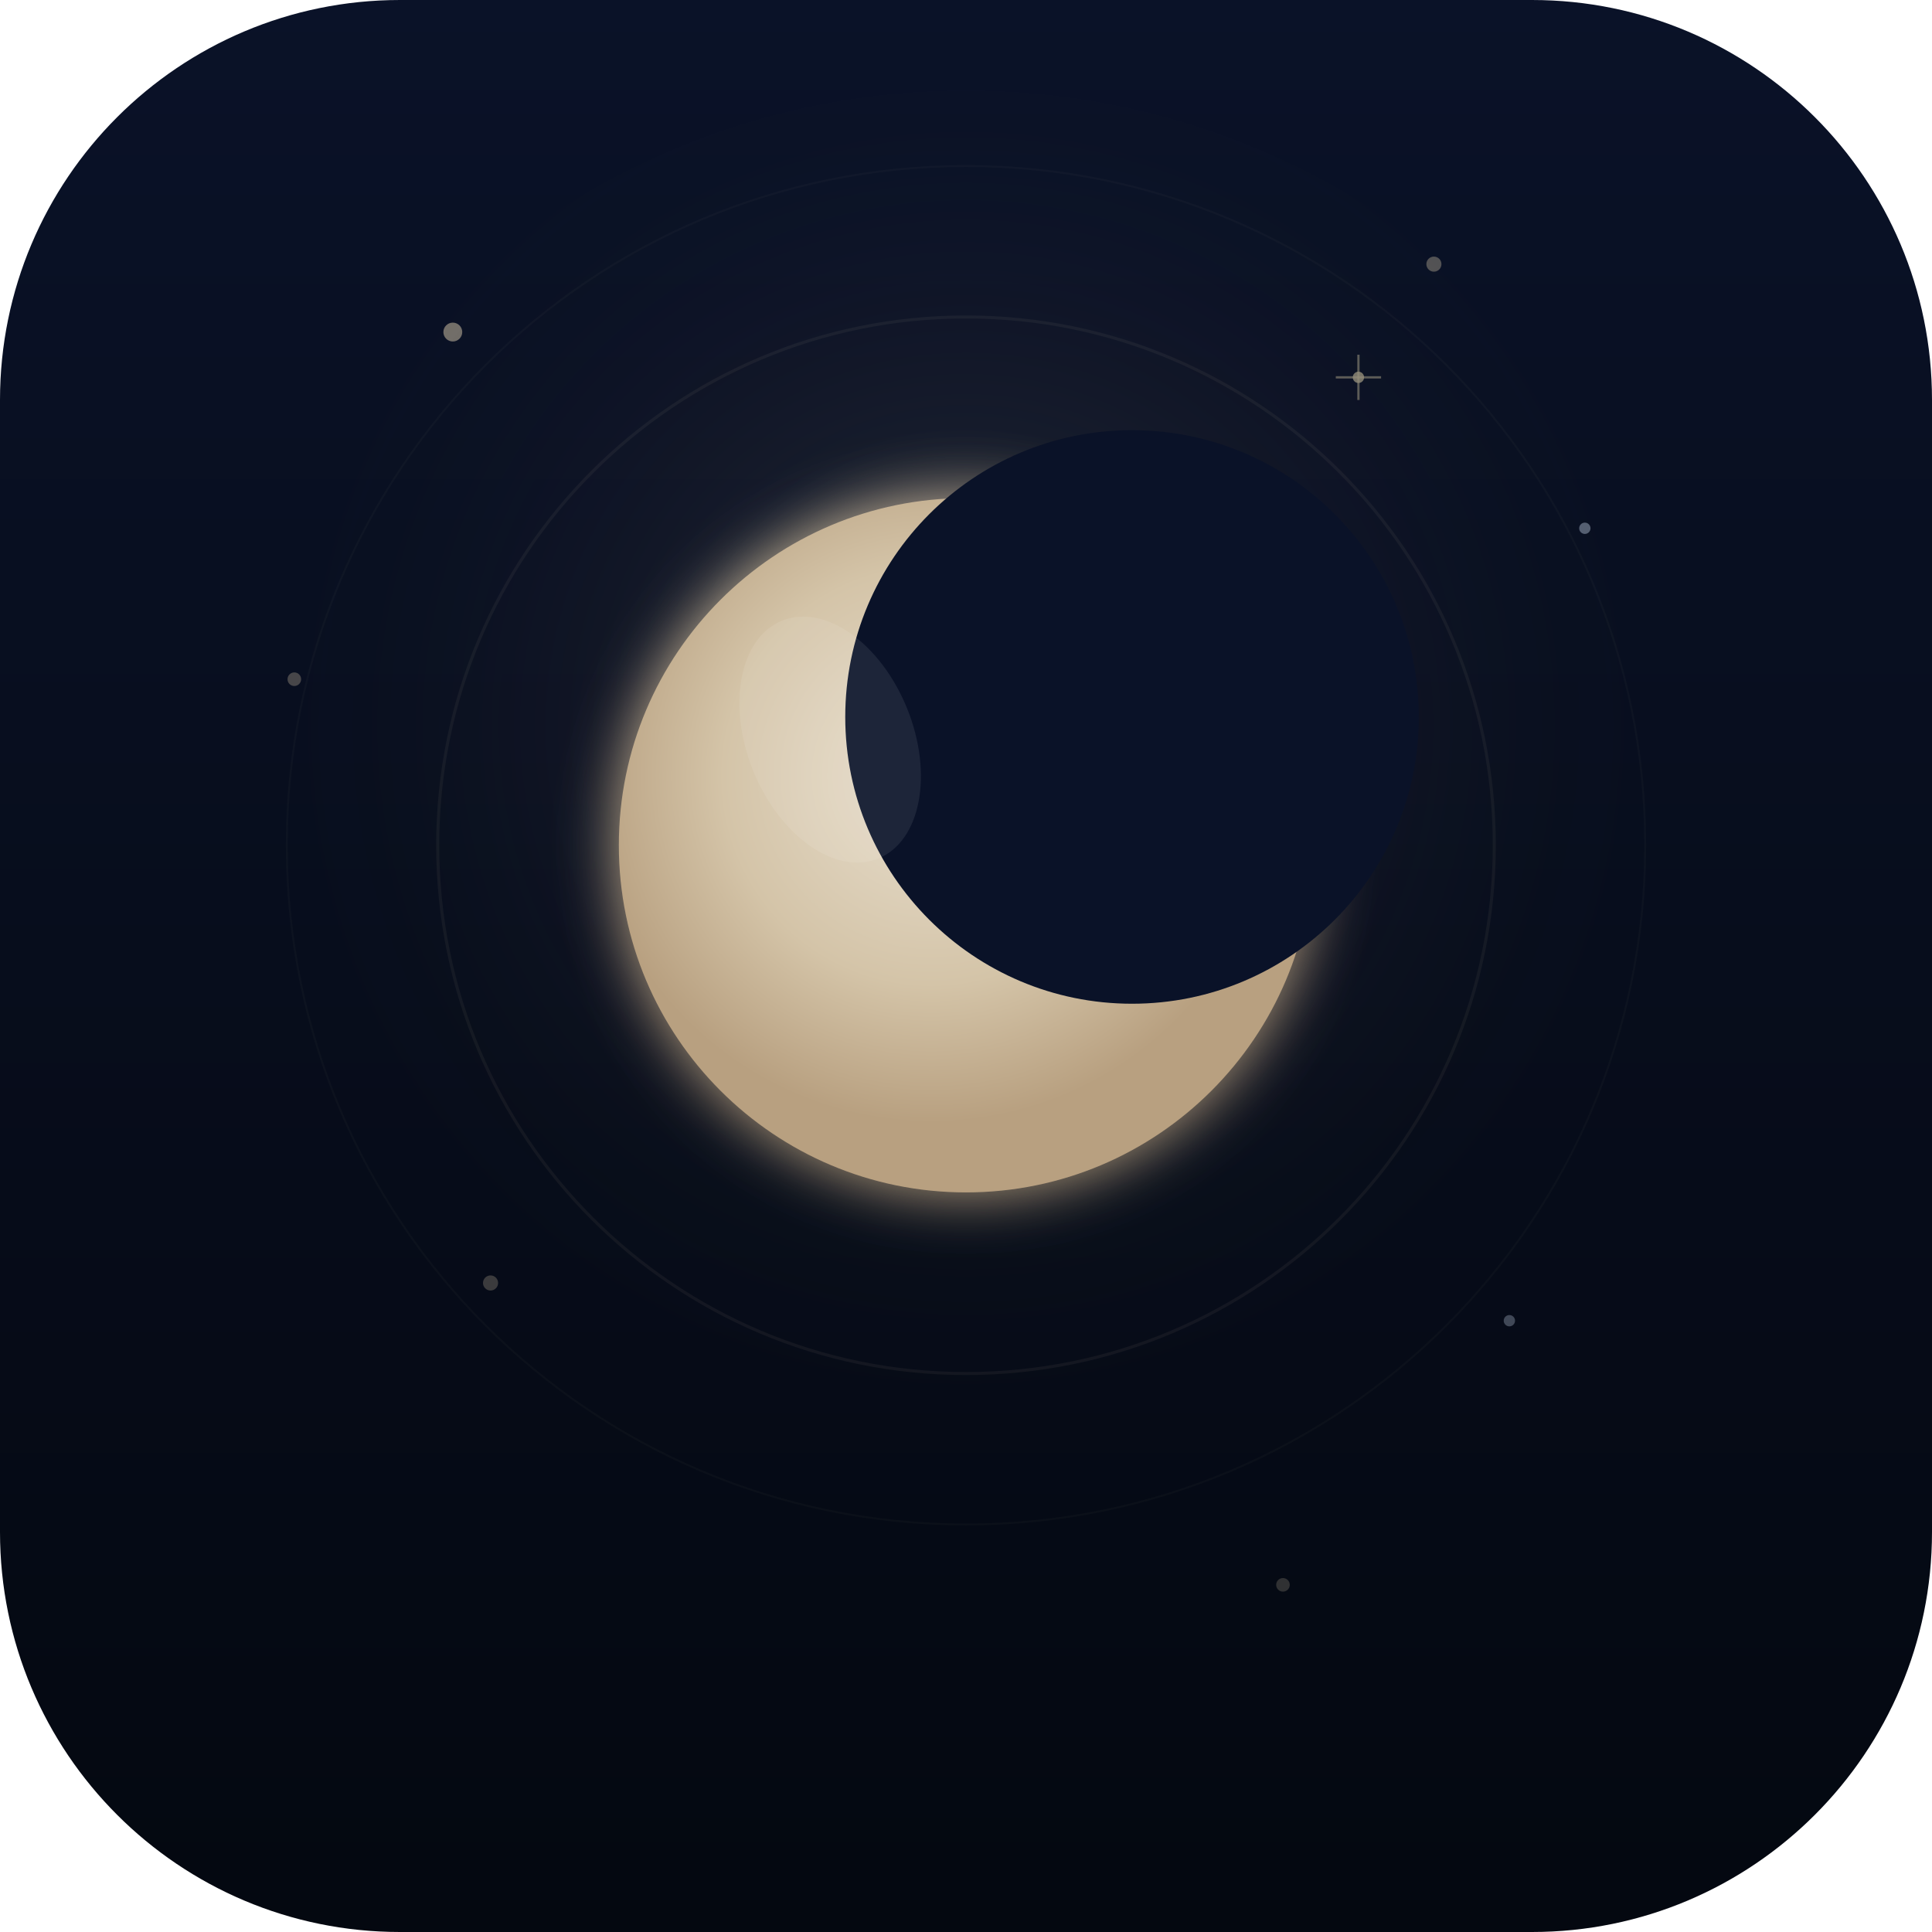
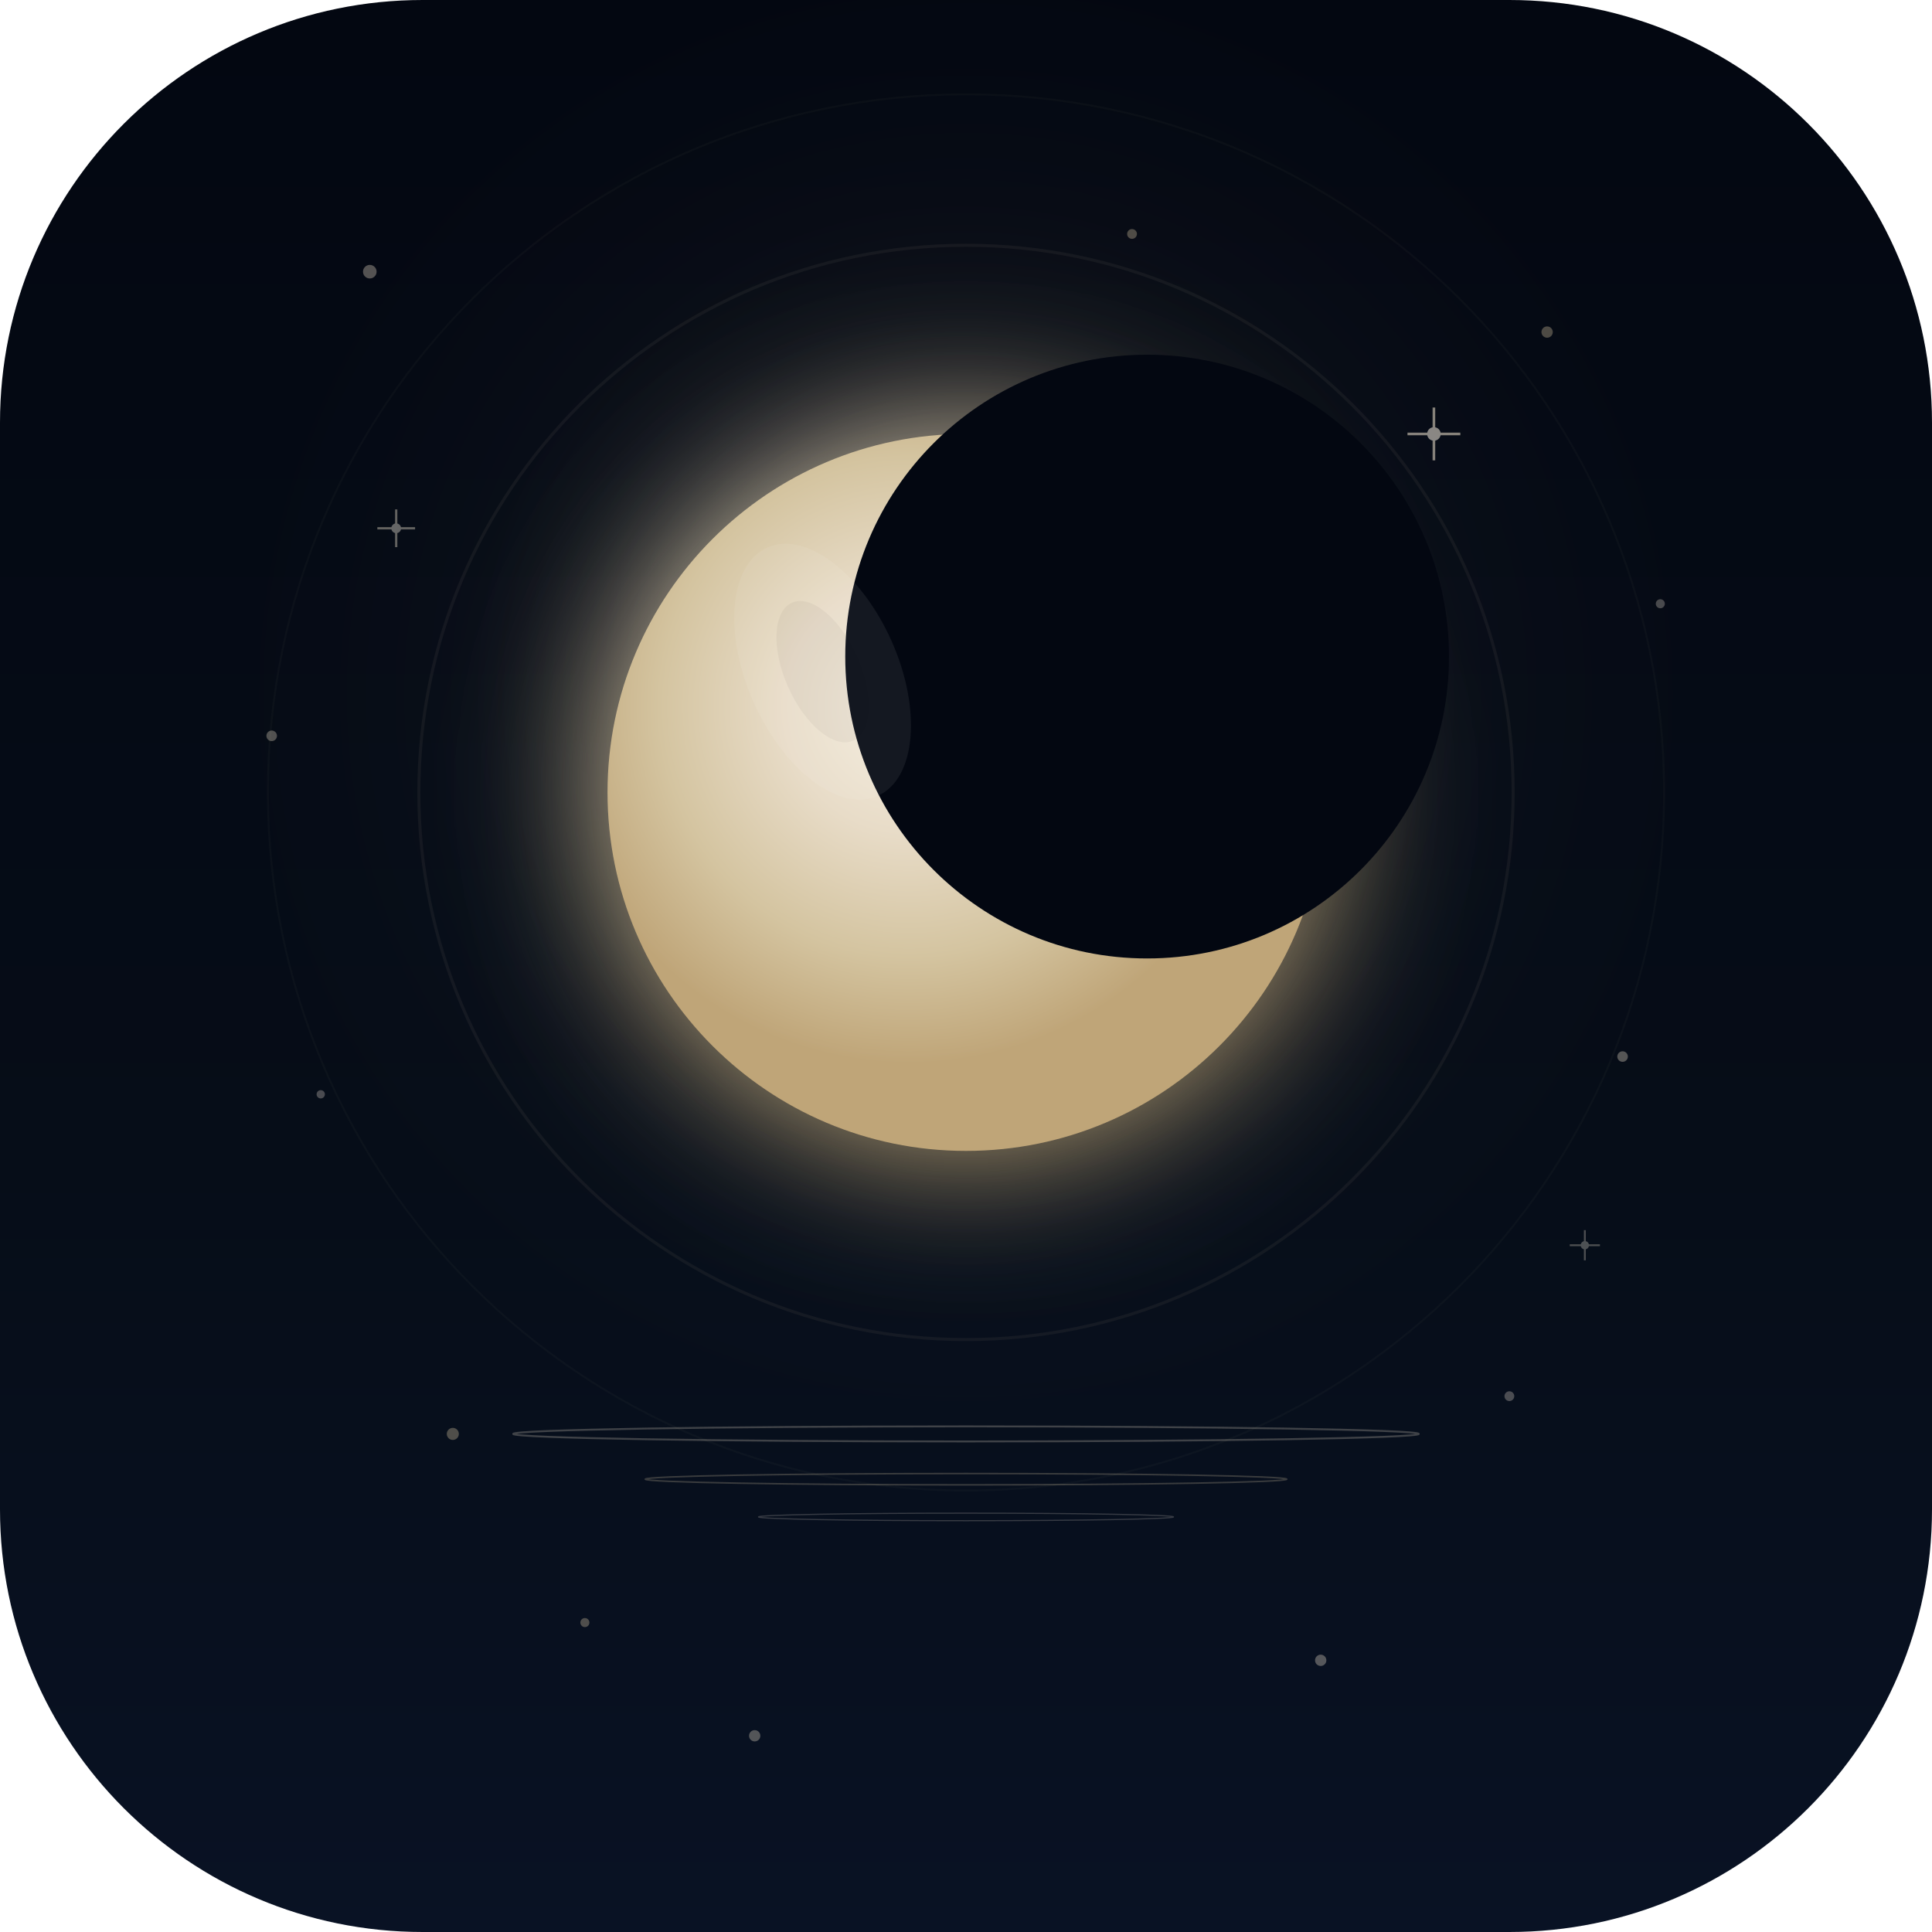
<svg xmlns="http://www.w3.org/2000/svg" viewBox="0 0 512 512">
  <defs>
-     <linearGradient id="sky" x1="0" y1="0" x2="0" y2="1">
-       <stop offset="0%" stop-color="#0A1228" />
-       <stop offset="100%" stop-color="#040810" />
+     <linearGradient id="bg" x1="0" y1="0" x2="0" y2="1">
+       <stop offset="0%" stop-color="#030711" />
+       <stop offset="60%" stop-color="#060D18" />
+       <stop offset="100%" stop-color="#091224" />
    </linearGradient>
-     <radialGradient id="moonGlow" cx="50%" cy="42%">
-       <stop offset="0%" stop-color="rgba(220,205,175,0.25)" />
-       <stop offset="40%" stop-color="rgba(220,205,175,0.06)" />
+     <radialGradient id="moonFace" cx="42%" cy="38%">
+       <stop offset="0%" stop-color="#F5EDDF" />
+       <stop offset="35%" stop-color="#E8DCC8" />
+       <stop offset="70%" stop-color="#D4C4A0" />
+       <stop offset="100%" stop-color="#BFA578" />
+     </radialGradient>
+     <radialGradient id="halo" cx="50%" cy="44%">
+       <stop offset="0%" stop-color="rgba(220,205,170,0.18)" />
+       <stop offset="30%" stop-color="rgba(220,205,170,0.08)" />
+       <stop offset="60%" stop-color="rgba(220,205,170,0.02)" />
      <stop offset="100%" stop-color="transparent" />
    </radialGradient>
-     <radialGradient id="moonBody" cx="45%" cy="40%">
-       <stop offset="0%" stop-color="#E8DFCF" />
-       <stop offset="60%" stop-color="#D4C4A8" />
-       <stop offset="100%" stop-color="#B8A080" />
-     </radialGradient>
-     <filter id="softGlow">
-       <feGaussianBlur stdDeviation="8" result="blur" />
+     <linearGradient id="water" x1="0" y1="0" x2="0" y2="1">
+       <stop offset="0%" stop-color="rgba(220,205,170,0.4)" />
+       <stop offset="100%" stop-color="rgba(220,205,170,0)" />
+     </linearGradient>
+     <filter id="glow" x="-50%" y="-50%" width="200%" height="200%">
+       <feGaussianBlur stdDeviation="6" result="blur" />
+       <feMerge>
+         <feMergeNode in="blur" />
+         <feMergeNode in="SourceGraphic" />
+       </feMerge>
+     </filter>
+     <filter id="softGlow" x="-100%" y="-100%" width="300%" height="300%">
+       <feGaussianBlur stdDeviation="20" result="blur" />
      <feMerge>
        <feMergeNode in="blur" />
        <feMergeNode in="SourceGraphic" />
      </feMerge>
    </filter>
  </defs>
-   <rect width="512" height="512" rx="106" fill="url(#sky)" />
-   <circle cx="120" cy="88" r="2.5" fill="rgba(220,205,175,0.5)" />
-   <circle cx="380" cy="70" r="2" fill="rgba(220,205,175,0.35)" />
-   <circle cx="420" cy="140" r="1.5" fill="rgba(200,215,235,0.4)" />
-   <circle cx="78" cy="180" r="1.8" fill="rgba(220,205,175,0.3)" />
-   <circle cx="130" cy="340" r="2" fill="rgba(220,205,175,0.25)" />
-   <circle cx="400" cy="350" r="1.5" fill="rgba(200,215,235,0.3)" />
-   <circle cx="340" cy="420" r="1.8" fill="rgba(220,205,175,0.2)" />
-   <g transform="translate(360, 100)" opacity="0.6">
-     <line x1="-6" y1="0" x2="6" y2="0" stroke="rgba(240,225,180,0.6)" stroke-width="0.6" />
-     <line x1="0" y1="-6" x2="0" y2="6" stroke="rgba(240,225,180,0.6)" stroke-width="0.6" />
-     <circle cx="0" cy="0" r="1.5" fill="rgba(240,225,180,0.8)" />
+   <rect width="512" height="512" rx="112" fill="url(#bg)" />
+   <g opacity="0.35">
+     <circle cx="98" cy="72" r="1.8" fill="#E8DCC8" />
+     <circle cx="410" cy="88" r="1.5" fill="#D4C4A0" />
+     <circle cx="440" cy="160" r="1.2" fill="#C8C0B8" />
+     <circle cx="72" cy="195" r="1.4" fill="#E0D5C0" />
+     <circle cx="120" cy="380" r="1.6" fill="#D4C4A0" />
+     <circle cx="400" cy="370" r="1.3" fill="#C8C0B8" />
+     <circle cx="350" cy="440" r="1.5" fill="#E8DCC8" />
+     <circle cx="155" cy="430" r="1.2" fill="#D4C4A0" />
+     <circle cx="85" cy="290" r="1.1" fill="#C8C0B8" />
+     <circle cx="430" cy="280" r="1.4" fill="#E8DCC8" />
+     <circle cx="300" cy="62" r="1.3" fill="#D4C4A0" />
+     <circle cx="200" cy="460" r="1.5" fill="#E0D5C0" />
  </g>
-   <circle cx="256" cy="224" r="200" fill="url(#moonGlow)" />
-   <circle cx="256" cy="224" r="140" fill="none" stroke="rgba(220,205,175,0.06)" stroke-width="0.8" />
-   <circle cx="256" cy="224" r="180" fill="none" stroke="rgba(220,205,175,0.03)" stroke-width="0.5" />
-   <circle cx="256" cy="224" r="92" fill="url(#moonBody)" filter="url(#softGlow)" />
-   <circle cx="300" cy="190" r="76" fill="#0A1228" />
-   <ellipse cx="220" cy="196" rx="22" ry="34" fill="rgba(255,255,255,0.08)" transform="rotate(-22,220,196)" />
+   <g transform="translate(380, 115)" opacity="0.55">
+     <line x1="-7" y1="0" x2="7" y2="0" stroke="#F0E5D0" stroke-width="0.7" />
+     <line x1="0" y1="-7" x2="0" y2="7" stroke="#F0E5D0" stroke-width="0.7" />
+     <circle cx="0" cy="0" r="1.8" fill="#F5EDDF" />
+   </g>
+   <g transform="translate(105, 140)" opacity="0.4">
+     <line x1="-5" y1="0" x2="5" y2="0" stroke="#F0E5D0" stroke-width="0.6" />
+     <line x1="0" y1="-5" x2="0" y2="5" stroke="#F0E5D0" stroke-width="0.6" />
+     <circle cx="0" cy="0" r="1.3" fill="#F5EDDF" />
+   </g>
+   <g transform="translate(420, 330)" opacity="0.3">
+     <line x1="-4" y1="0" x2="4" y2="0" stroke="#F0E5D0" stroke-width="0.5" />
+     <line x1="0" y1="-4" x2="0" y2="4" stroke="#F0E5D0" stroke-width="0.5" />
+     <circle cx="0" cy="0" r="1.1" fill="#F5EDDF" />
+   </g>
+   <circle cx="256" cy="210" r="220" fill="url(#halo)" />
+   <circle cx="256" cy="210" r="145" fill="none" stroke="rgba(220,205,170,0.06)" stroke-width="0.8" />
+   <circle cx="256" cy="210" r="185" fill="none" stroke="rgba(220,205,170,0.03)" stroke-width="0.5" />
+   <g filter="url(#softGlow)">
+     <circle cx="256" cy="210" r="95" fill="url(#moonFace)" />
+   </g>
+   <circle cx="304" cy="174" r="80" fill="#030711" />
+   <ellipse cx="218" cy="178" rx="20" ry="36" fill="rgba(255,255,255,0.07)" transform="rotate(-24,218,178)" />
+   <ellipse cx="218" cy="178" rx="10" ry="20" fill="rgba(0,0,0,0.04)" transform="rotate(-24,218,178)" />
+   <g opacity="0.25">
+     <ellipse cx="256" cy="380" rx="120" ry="2" fill="none" stroke="#E8DCC8" stroke-width="0.5" />
+     <ellipse cx="256" cy="392" rx="85" ry="1.5" fill="none" stroke="#D4C4A0" stroke-width="0.4" />
+     <ellipse cx="256" cy="402" rx="55" ry="1" fill="none" stroke="#C8C0B8" stroke-width="0.3" />
+   </g>
</svg>
